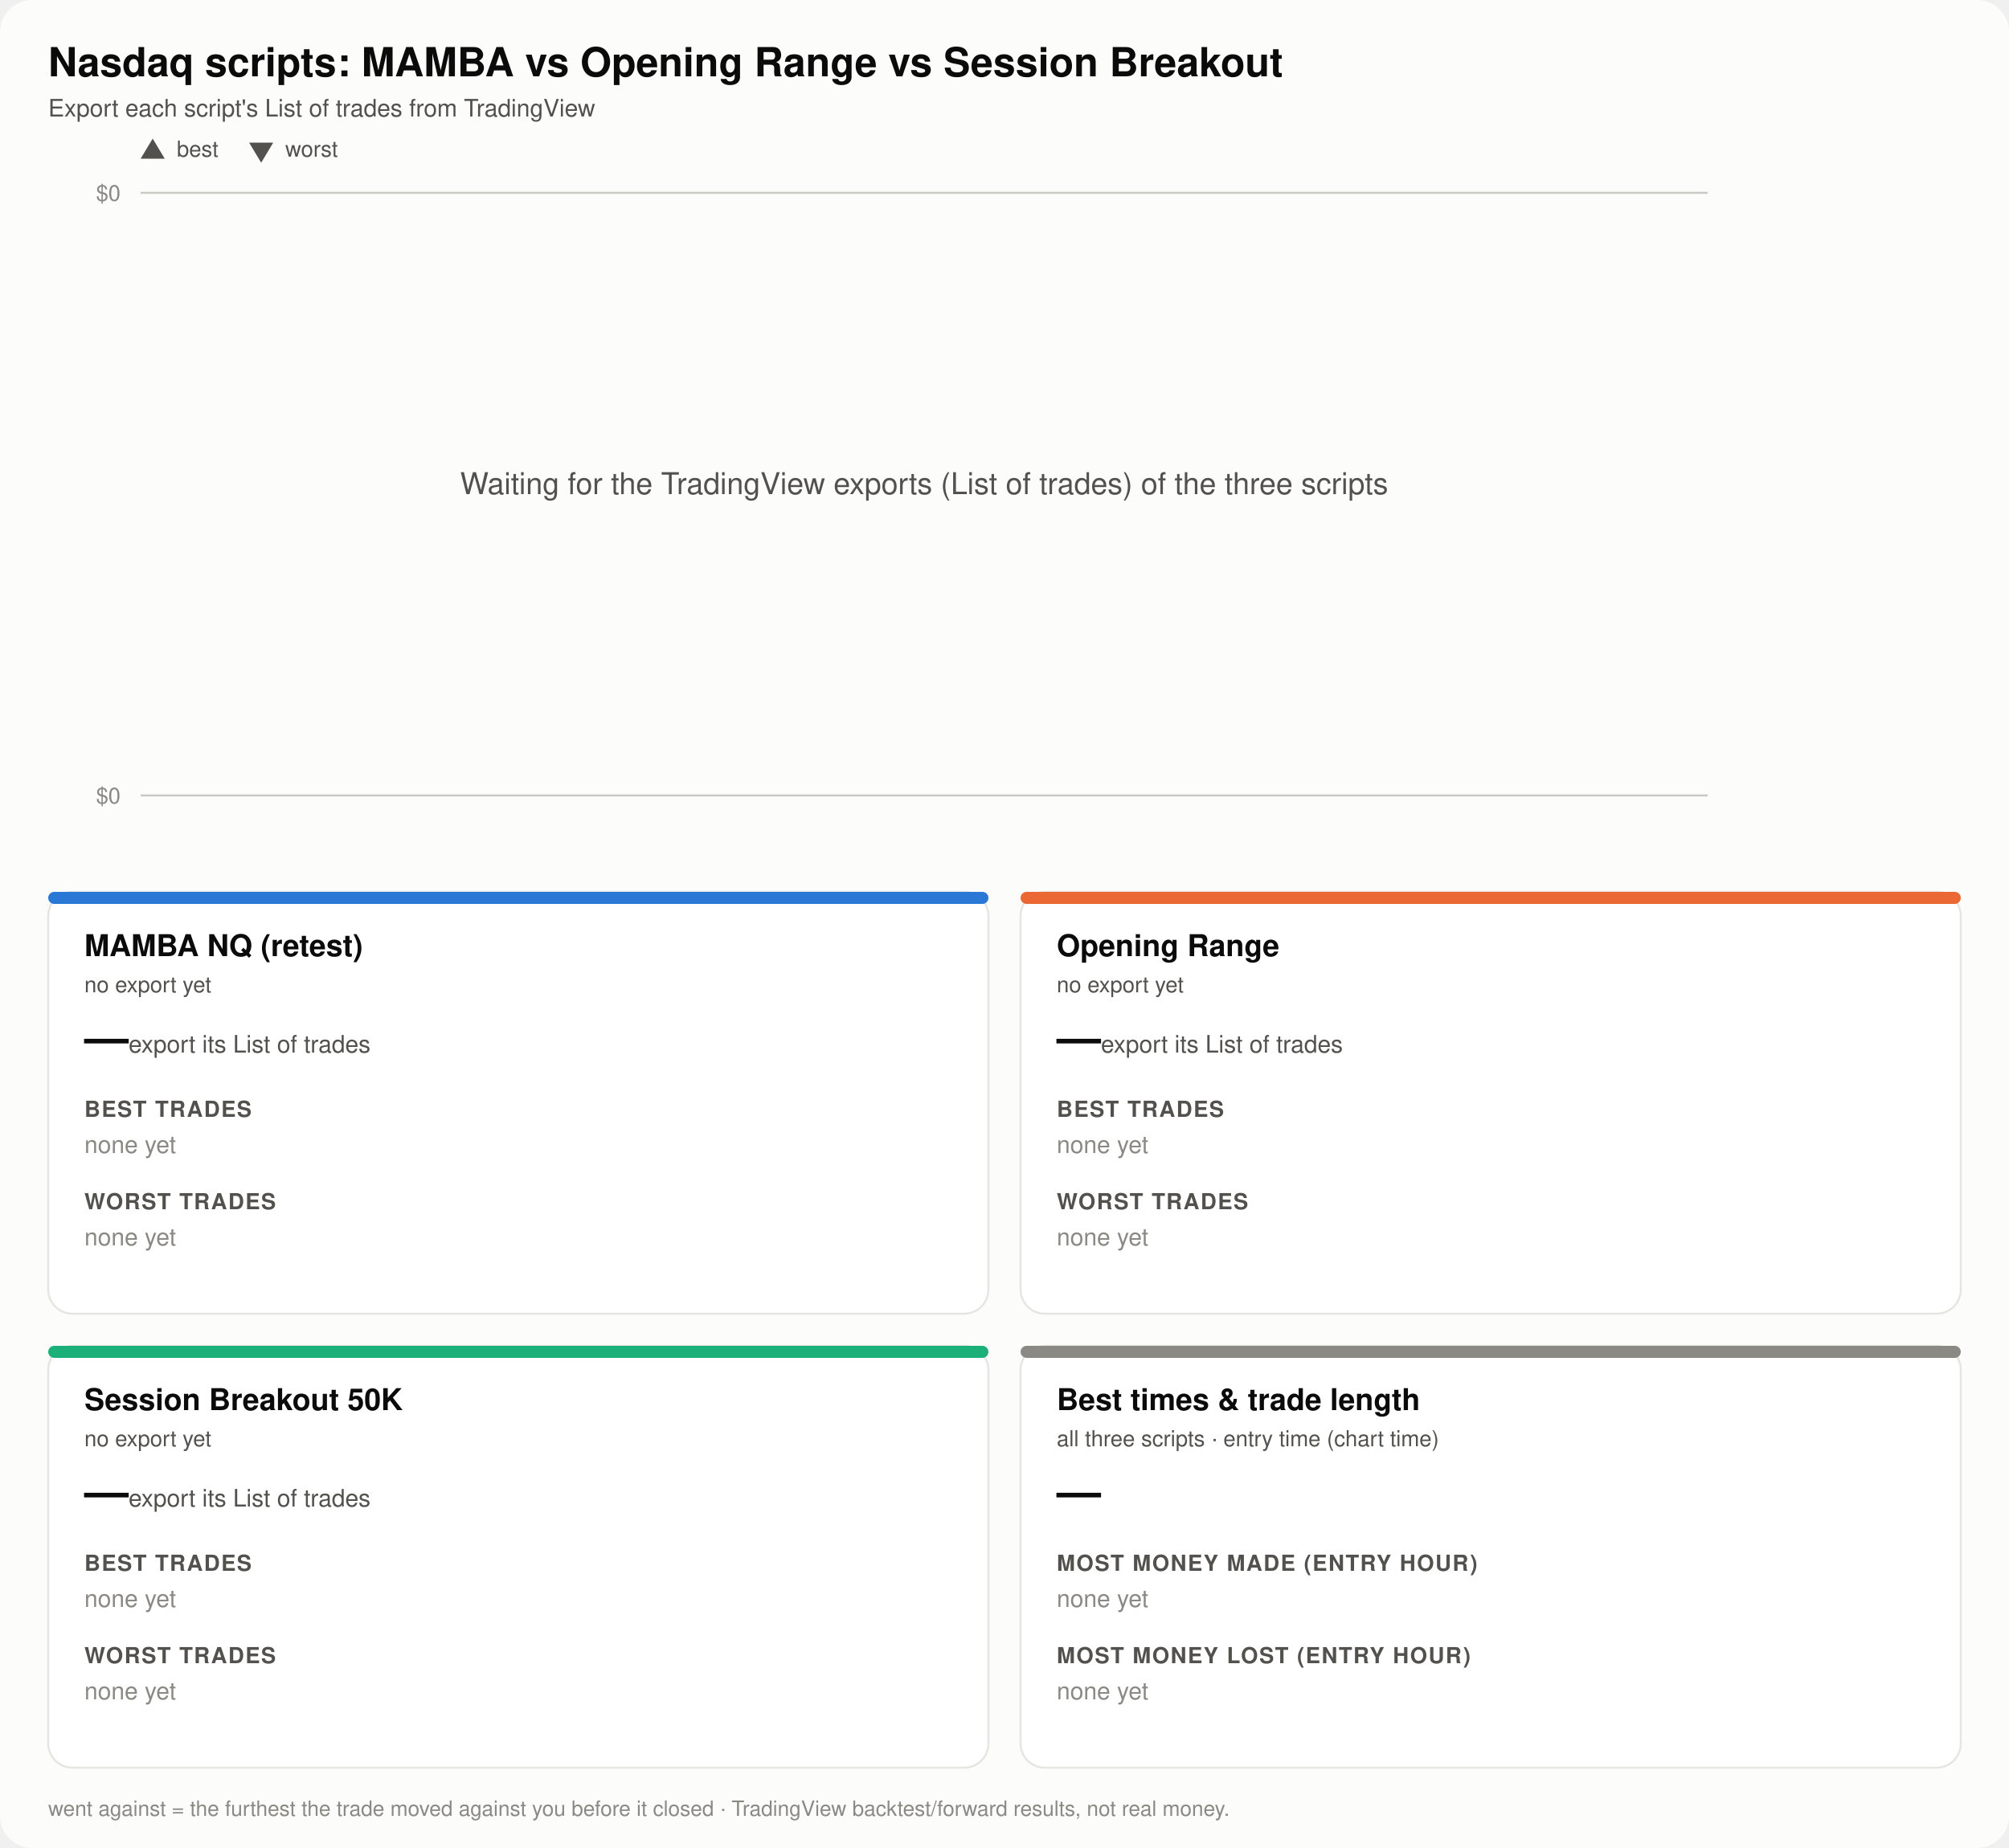
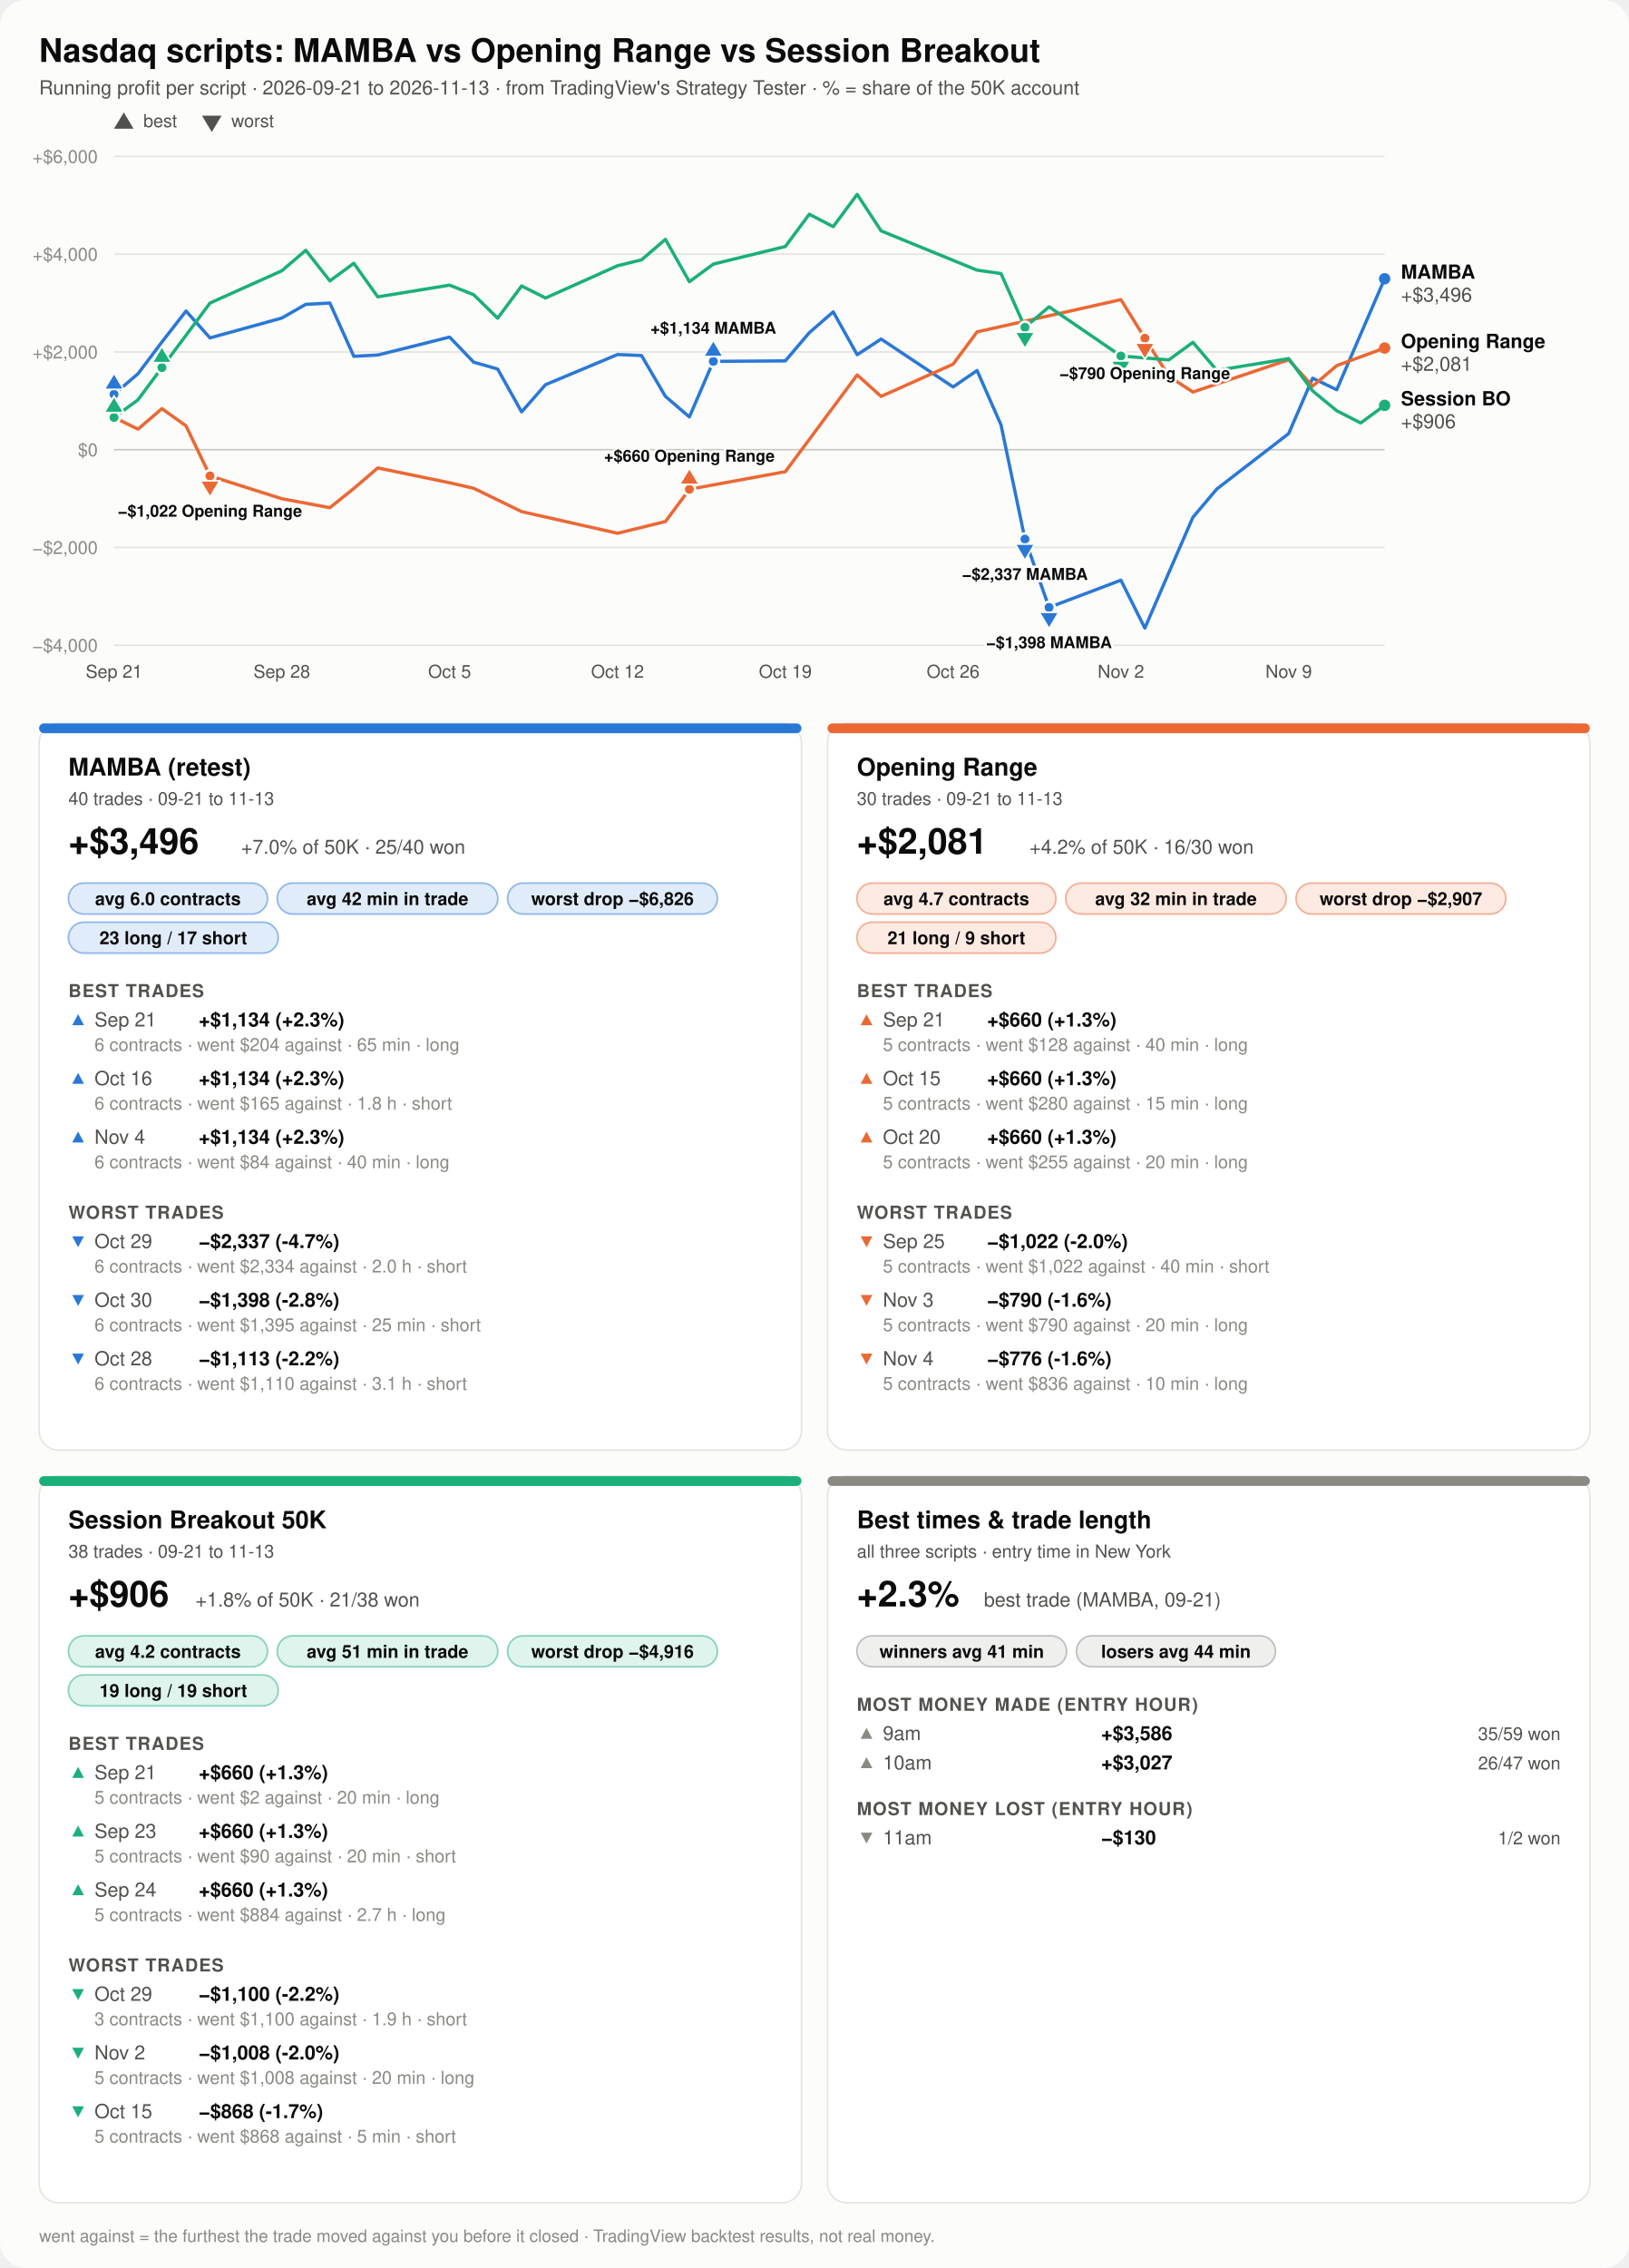
- <svg xmlns="http://www.w3.org/2000/svg" width="1000" height="920" viewBox="0 0 1000 920" font-family="-apple-system, Segoe UI, Helvetica, Arial, sans-serif">
-   <rect width="1000" height="920" rx="16" fill="#fcfcfb" />
+ <svg xmlns="http://www.w3.org/2000/svg" width="1000" height="1392" viewBox="0 0 1000 1392" font-family="-apple-system, Segoe UI, Helvetica, Arial, sans-serif">
+   <rect width="1000" height="1392" rx="16" fill="#fcfcfb" />
  <text x="24" y="38" font-size="20" font-weight="700" fill="#0b0b0b">Nasdaq scripts: MAMBA vs Opening Range vs Session Breakout</text>
-   <text x="24" y="58" font-size="12" fill="#52514e">Export each script's List of trades from TradingView</text>
-   <line x1="70" x2="850" y1="396.0" y2="396.0" stroke="#c9c8c3" stroke-width="1" />
-   <text x="60" y="400.0" text-anchor="end" font-size="11" fill="#8a8984">$0</text>
-   <line x1="70" x2="850" y1="96.0" y2="96.0" stroke="#c9c8c3" stroke-width="1" />
-   <text x="60" y="100.0" text-anchor="end" font-size="11" fill="#8a8984">$0</text>
-   <line x1="70" x2="850" y1="-204.0" y2="-204.0" stroke="#c9c8c3" stroke-width="1" />
-   <text x="60" y="-200.0" text-anchor="end" font-size="11" fill="#8a8984">$0</text>
-   <line x1="70" x2="850" y1="-504.0" y2="-504.0" stroke="#c9c8c3" stroke-width="1" />
-   <text x="60" y="-500.0" text-anchor="end" font-size="11" fill="#8a8984">$0</text>
-   <line x1="70" x2="850" y1="-804.0" y2="-804.0" stroke="#c9c8c3" stroke-width="1" />
-   <text x="60" y="-800.0" text-anchor="end" font-size="11" fill="#8a8984">$0</text>
-   <line x1="70" x2="850" y1="-1104.0" y2="-1104.0" stroke="#c9c8c3" stroke-width="1" />
-   <text x="60" y="-1100.0" text-anchor="end" font-size="11" fill="#8a8984">$0</text>
-   <line x1="70" x2="850" y1="-1404.0" y2="-1404.0" stroke="#e6e5e1" stroke-width="1" />
-   <text x="60" y="-1400.0" text-anchor="end" font-size="11" fill="#8a8984">$0</text>
-   <text x="460.0" y="246.0" text-anchor="middle" font-size="15" fill="#52514e">Waiting for the TradingView exports (List of trades) of the three scripts</text>
+   <text x="24" y="58" font-size="12" fill="#52514e">Running profit per script · 2026-09-21 to 2026-11-13 · from TradingView's Strategy Tester · % = share of the 50K account</text>
+   <line x1="70" x2="850" y1="396.0" y2="396.0" stroke="#e6e5e1" stroke-width="1" />
+   <text x="60" y="400.0" text-anchor="end" font-size="11" fill="#8a8984">−$4,000</text>
+   <line x1="70" x2="850" y1="336.0" y2="336.0" stroke="#e6e5e1" stroke-width="1" />
+   <text x="60" y="340.0" text-anchor="end" font-size="11" fill="#8a8984">−$2,000</text>
+   <line x1="70" x2="850" y1="276.0" y2="276.0" stroke="#c9c8c3" stroke-width="1" />
+   <text x="60" y="280.0" text-anchor="end" font-size="11" fill="#8a8984">$0</text>
+   <line x1="70" x2="850" y1="216.0" y2="216.0" stroke="#e6e5e1" stroke-width="1" />
+   <text x="60" y="220.0" text-anchor="end" font-size="11" fill="#8a8984">+$2,000</text>
+   <line x1="70" x2="850" y1="156.0" y2="156.0" stroke="#e6e5e1" stroke-width="1" />
+   <text x="60" y="160.0" text-anchor="end" font-size="11" fill="#8a8984">+$4,000</text>
+   <line x1="70" x2="850" y1="96.0" y2="96.0" stroke="#e6e5e1" stroke-width="1" />
+   <text x="60" y="100.0" text-anchor="end" font-size="11" fill="#8a8984">+$6,000</text>
+   <text x="70.0" y="416" text-anchor="middle" font-size="11" fill="#52514e">Sep 21</text>
+   <text x="173.0" y="416" text-anchor="middle" font-size="11" fill="#52514e">Sep 28</text>
+   <text x="276.0" y="416" text-anchor="middle" font-size="11" fill="#52514e">Oct 5</text>
+   <text x="379.1" y="416" text-anchor="middle" font-size="11" fill="#52514e">Oct 12</text>
+   <text x="482.1" y="416" text-anchor="middle" font-size="11" fill="#52514e">Oct 19</text>
+   <text x="585.1" y="416" text-anchor="middle" font-size="11" fill="#52514e">Oct 26</text>
+   <text x="688.1" y="416" text-anchor="middle" font-size="11" fill="#52514e">Nov 2</text>
+   <text x="791.1" y="416" text-anchor="middle" font-size="11" fill="#52514e">Nov 9</text>
+   <path d="M70.0,242.0 L84.7,229.4 L99.4,209.9 L114.2,190.9 L128.9,207.4 L173.0,195.2 L187.7,186.8 L202.5,186.0 L217.2,218.7 L231.9,217.9 L276.0,206.9 L290.8,222.3 L305.5,226.5 L320.2,252.8 L334.9,236.1 L379.1,217.6 L393.8,218.2 L408.5,243.3 L423.2,255.9 L437.9,221.8 L482.1,221.5 L496.8,204.2 L511.5,191.4 L526.2,217.7 L540.9,208.1 L585.1,237.5 L599.8,227.4 L614.5,260.8 L629.2,330.9 L644.0,372.8 L688.1,356.1 L702.8,385.5 L717.5,351.5 L732.3,317.5 L747.0,300.1 L791.1,266.1 L805.8,232.1 L820.6,239.2 L835.3,205.1 L850.0,171.1" fill="none" stroke="#2a78d6" stroke-width="2" stroke-linejoin="round" stroke-linecap="round" />
+   <path d="M70.0,256.2 L84.7,263.4 L99.4,250.8 L114.2,261.4 L128.9,292.1 L173.0,306.1 L202.5,311.6 L217.2,299.8 L231.9,287.2 L276.0,296.3 L290.8,299.7 L320.2,314.0 L379.1,327.3 L408.5,320.1 L423.2,300.3 L482.1,289.5 L496.8,269.7 L511.5,249.9 L526.2,230.1 L540.9,243.3 L585.1,223.5 L599.8,203.7 L688.1,183.9 L702.8,207.6 L717.5,230.9 L732.3,240.6 L791.1,220.8 L805.8,237.0 L820.6,224.4 L850.0,213.6" fill="none" stroke="#eb6834" stroke-width="2" stroke-linejoin="round" stroke-linecap="round" />
+   <path d="M70.0,256.2 L84.7,245.4 L99.4,225.6 L114.2,205.8 L128.9,186.0 L173.0,166.2 L187.7,153.6 L202.5,172.4 L217.2,161.6 L231.9,182.2 L276.0,175.0 L290.8,180.9 L305.5,195.3 L320.2,175.5 L334.9,182.9 L379.1,163.1 L393.8,159.5 L408.5,146.9 L423.2,172.9 L437.9,162.1 L482.1,151.3 L496.8,131.5 L511.5,139.1 L526.2,119.3 L540.9,141.7 L599.8,165.8 L614.5,167.9 L629.2,200.9 L644.0,188.3 L688.1,218.5 L717.5,220.9 L732.3,210.1 L747.0,227.3 L791.1,220.1 L805.8,239.9 L820.6,252.1 L835.3,259.6 L850.0,248.8" fill="none" stroke="#1baf7a" stroke-width="2" stroke-linejoin="round" stroke-linecap="round" />
+   <circle cx="850.0" cy="171.1" r="3.5" fill="#2a78d6" />
+   <text x="860" y="171.1" font-size="12" font-weight="700" fill="#0b0b0b">MAMBA</text>
+   <text x="860" y="185.1" font-size="12" fill="#52514e">+$3,496</text>
+   <circle cx="850.0" cy="213.6" r="3.5" fill="#eb6834" />
+   <text x="860" y="213.6" font-size="12" font-weight="700" fill="#0b0b0b">Opening Range</text>
+   <text x="860" y="227.6" font-size="12" fill="#52514e">+$2,081</text>
+   <circle cx="850.0" cy="248.8" r="3.5" fill="#1baf7a" />
+   <text x="860" y="248.8" font-size="12" font-weight="700" fill="#0b0b0b">Session BO</text>
+   <text x="860" y="262.8" font-size="12" fill="#52514e">+$906</text>
+   <circle cx="70.0" cy="242.0" r="3.5" fill="#2a78d6" stroke="#fff" stroke-width="1.5" />
+   <polygon points="70.0,229.0 64.0,239.0 76.0,239.0" fill="#2a78d6" stroke="#fff" stroke-width="1" />
+   <circle cx="437.9" cy="221.8" r="3.5" fill="#2a78d6" stroke="#fff" stroke-width="1.5" />
+   <polygon points="437.9,208.8 431.9,218.8 443.9,218.8" fill="#2a78d6" stroke="#fff" stroke-width="1" />
+   <circle cx="629.2" cy="330.9" r="3.5" fill="#2a78d6" stroke="#fff" stroke-width="1.5" />
+   <polygon points="629.2,343.9 623.2,333.9 635.2,333.9" fill="#2a78d6" stroke="#fff" stroke-width="1" />
+   <circle cx="644.0" cy="372.8" r="3.5" fill="#2a78d6" stroke="#fff" stroke-width="1.5" />
+   <polygon points="644.0,385.8 638.0,375.8 650.0,375.8" fill="#2a78d6" stroke="#fff" stroke-width="1" />
+   <circle cx="70.0" cy="256.2" r="3.5" fill="#eb6834" stroke="#fff" stroke-width="1.5" />
+   <polygon points="70.0,243.2 64.0,253.2 76.0,253.2" fill="#eb6834" stroke="#fff" stroke-width="1" />
+   <circle cx="423.2" cy="300.3" r="3.5" fill="#eb6834" stroke="#fff" stroke-width="1.5" />
+   <polygon points="423.2,287.3 417.2,297.3 429.2,297.3" fill="#eb6834" stroke="#fff" stroke-width="1" />
+   <circle cx="128.9" cy="292.1" r="3.5" fill="#eb6834" stroke="#fff" stroke-width="1.5" />
+   <polygon points="128.9,305.1 122.9,295.1 134.9,295.1" fill="#eb6834" stroke="#fff" stroke-width="1" />
+   <circle cx="702.8" cy="207.6" r="3.5" fill="#eb6834" stroke="#fff" stroke-width="1.5" />
+   <polygon points="702.8,220.6 696.8,210.6 708.8,210.6" fill="#eb6834" stroke="#fff" stroke-width="1" />
+   <circle cx="70.0" cy="256.2" r="3.5" fill="#1baf7a" stroke="#fff" stroke-width="1.5" />
+   <polygon points="70.0,243.2 64.0,253.2 76.0,253.2" fill="#1baf7a" stroke="#fff" stroke-width="1" />
+   <circle cx="99.4" cy="225.6" r="3.5" fill="#1baf7a" stroke="#fff" stroke-width="1.5" />
+   <polygon points="99.4,212.6 93.4,222.6 105.4,222.6" fill="#1baf7a" stroke="#fff" stroke-width="1" />
+   <circle cx="629.2" cy="200.9" r="3.5" fill="#1baf7a" stroke="#fff" stroke-width="1.5" />
+   <polygon points="629.2,213.9 623.2,203.9 635.2,203.9" fill="#1baf7a" stroke="#fff" stroke-width="1" />
+   <circle cx="688.1" cy="218.5" r="3.5" fill="#1baf7a" stroke="#fff" stroke-width="1.5" />
+   <polygon points="688.1,231.5 682.1,221.5 694.1,221.5" fill="#1baf7a" stroke="#fff" stroke-width="1" />
+   <text x="437.9" y="204.8" text-anchor="middle" font-size="10" font-weight="600" fill="#0b0b0b" stroke="#fcfcfb" stroke-width="3" paint-order="stroke">+$1,134 MAMBA</text>
+   <text x="629.2" y="355.9" text-anchor="middle" font-size="10" font-weight="600" fill="#0b0b0b" stroke="#fcfcfb" stroke-width="3" paint-order="stroke">−$2,337 MAMBA</text>
+   <text x="644.0" y="397.8" text-anchor="middle" font-size="10" font-weight="600" fill="#0b0b0b" stroke="#fcfcfb" stroke-width="3" paint-order="stroke">−$1,398 MAMBA</text>
+   <text x="423.2" y="283.3" text-anchor="middle" font-size="10" font-weight="600" fill="#0b0b0b" stroke="#fcfcfb" stroke-width="3" paint-order="stroke">+$660 Opening Range</text>
+   <text x="128.9" y="317.1" text-anchor="middle" font-size="10" font-weight="600" fill="#0b0b0b" stroke="#fcfcfb" stroke-width="3" paint-order="stroke">−$1,022 Opening Range</text>
+   <text x="702.8" y="232.6" text-anchor="middle" font-size="10" font-weight="600" fill="#0b0b0b" stroke="#fcfcfb" stroke-width="3" paint-order="stroke">−$790 Opening Range</text>
  <polygon points="76,69 70,79 82,79" fill="#52514e" />
  <text x="88" y="78" font-size="11" fill="#52514e">best</text>
  <polygon points="130,81 124,71 136,71" fill="#52514e" />
  <text x="142" y="78" font-size="11" fill="#52514e">worst</text>
-   <rect x="24.0" y="444" width="468.0" height="210" rx="12" fill="#ffffff" stroke="#e6e5e1" />
+   <rect x="24.0" y="444" width="468.0" height="446" rx="12" fill="#ffffff" stroke="#e6e5e1" />
  <rect x="24.0" y="444" width="468.0" height="6" rx="3" fill="#2a78d6" />
-   <text x="42.0" y="476" font-size="15" font-weight="700" fill="#0b0b0b">MAMBA NQ (retest)</text>
-   <text x="42.0" y="494" font-size="11" fill="#52514e">no export yet</text>
-   <text x="42.0" y="524" font-size="22" font-weight="700" fill="#0b0b0b">—</text>
-   <text x="64.0" y="524" font-size="12" fill="#52514e">export its List of trades</text>
-   <text x="42.0" y="556" font-size="11" font-weight="700" fill="#52514e" letter-spacing="0.6">BEST TRADES</text>
-   <text x="42.0" y="574" font-size="12" fill="#8a8984">none yet</text>
-   <text x="42.0" y="602" font-size="11" font-weight="700" fill="#52514e" letter-spacing="0.6">WORST TRADES</text>
-   <text x="42.0" y="620" font-size="12" fill="#8a8984">none yet</text>
-   <rect x="508.0" y="444" width="468.0" height="210" rx="12" fill="#ffffff" stroke="#e6e5e1" />
+   <text x="42.0" y="476" font-size="15" font-weight="700" fill="#0b0b0b">MAMBA (retest)</text>
+   <text x="42.0" y="494" font-size="11" fill="#52514e">40 trades · 09-21 to 11-13</text>
+   <text x="42.0" y="524" font-size="22" font-weight="700" fill="#0b0b0b">+$3,496</text>
+   <text x="148.0" y="524" font-size="12" fill="#52514e">+7.0% of 50K · 25/40 won</text>
+   <rect x="42.0" y="542" width="122.2" height="19" rx="9.5" fill="#2a78d6" fill-opacity="0.14" stroke="#2a78d6" stroke-opacity="0.5" />
+   <text x="103.1" y="555.5" text-anchor="middle" font-size="11" font-weight="600" fill="#0b0b0b">avg 6.0 contracts</text>
+   <rect x="170.2" y="542" width="135.4" height="19" rx="9.5" fill="#2a78d6" fill-opacity="0.14" stroke="#2a78d6" stroke-opacity="0.5" />
+   <text x="237.9" y="555.5" text-anchor="middle" font-size="11" font-weight="600" fill="#0b0b0b">avg 42 min in trade</text>
+   <rect x="311.6" y="542" width="128.8" height="19" rx="9.5" fill="#2a78d6" fill-opacity="0.14" stroke="#2a78d6" stroke-opacity="0.5" />
+   <text x="376.0" y="555.5" text-anchor="middle" font-size="11" font-weight="600" fill="#0b0b0b">worst drop −$6,826</text>
+   <rect x="42.0" y="566" width="128.8" height="19" rx="9.5" fill="#2a78d6" fill-opacity="0.14" stroke="#2a78d6" stroke-opacity="0.5" />
+   <text x="106.4" y="579.5" text-anchor="middle" font-size="11" font-weight="600" fill="#0b0b0b">23 long / 17 short</text>
+   <text x="42.0" y="612" font-size="11" font-weight="700" fill="#52514e" letter-spacing="0.6">BEST TRADES</text>
+   <text x="42.0" y="630" font-size="12" fill="#2a78d6">▲</text>
+   <text x="58.0" y="630" font-size="12" fill="#52514e">Sep 21</text>
+   <text x="122.0" y="630" font-size="12" font-weight="600" fill="#0b0b0b">+$1,134 (+2.3%)</text>
+   <text x="58.0" y="645" font-size="11" fill="#8a8984">6 contracts · went $204 against · 65 min · long</text>
+   <text x="42.0" y="666" font-size="12" fill="#2a78d6">▲</text>
+   <text x="58.0" y="666" font-size="12" fill="#52514e">Oct 16</text>
+   <text x="122.0" y="666" font-size="12" font-weight="600" fill="#0b0b0b">+$1,134 (+2.3%)</text>
+   <text x="58.0" y="681" font-size="11" fill="#8a8984">6 contracts · went $165 against · 1.8 h · short</text>
+   <text x="42.0" y="702" font-size="12" fill="#2a78d6">▲</text>
+   <text x="58.0" y="702" font-size="12" fill="#52514e">Nov 4</text>
+   <text x="122.0" y="702" font-size="12" font-weight="600" fill="#0b0b0b">+$1,134 (+2.3%)</text>
+   <text x="58.0" y="717" font-size="11" fill="#8a8984">6 contracts · went $84 against · 40 min · long</text>
+   <text x="42.0" y="748" font-size="11" font-weight="700" fill="#52514e" letter-spacing="0.6">WORST TRADES</text>
+   <text x="42.0" y="766" font-size="12" fill="#2a78d6">▼</text>
+   <text x="58.0" y="766" font-size="12" fill="#52514e">Oct 29</text>
+   <text x="122.0" y="766" font-size="12" font-weight="600" fill="#0b0b0b">−$2,337 (-4.7%)</text>
+   <text x="58.0" y="781" font-size="11" fill="#8a8984">6 contracts · went $2,334 against · 2.0 h · short</text>
+   <text x="42.0" y="802" font-size="12" fill="#2a78d6">▼</text>
+   <text x="58.0" y="802" font-size="12" fill="#52514e">Oct 30</text>
+   <text x="122.0" y="802" font-size="12" font-weight="600" fill="#0b0b0b">−$1,398 (-2.8%)</text>
+   <text x="58.0" y="817" font-size="11" fill="#8a8984">6 contracts · went $1,395 against · 25 min · short</text>
+   <text x="42.0" y="838" font-size="12" fill="#2a78d6">▼</text>
+   <text x="58.0" y="838" font-size="12" fill="#52514e">Oct 28</text>
+   <text x="122.0" y="838" font-size="12" font-weight="600" fill="#0b0b0b">−$1,113 (-2.2%)</text>
+   <text x="58.0" y="853" font-size="11" fill="#8a8984">6 contracts · went $1,110 against · 3.1 h · short</text>
+   <rect x="508.0" y="444" width="468.0" height="446" rx="12" fill="#ffffff" stroke="#e6e5e1" />
  <rect x="508.0" y="444" width="468.0" height="6" rx="3" fill="#eb6834" />
  <text x="526.0" y="476" font-size="15" font-weight="700" fill="#0b0b0b">Opening Range</text>
-   <text x="526.0" y="494" font-size="11" fill="#52514e">no export yet</text>
-   <text x="526.0" y="524" font-size="22" font-weight="700" fill="#0b0b0b">—</text>
-   <text x="548.0" y="524" font-size="12" fill="#52514e">export its List of trades</text>
-   <text x="526.0" y="556" font-size="11" font-weight="700" fill="#52514e" letter-spacing="0.6">BEST TRADES</text>
-   <text x="526.0" y="574" font-size="12" fill="#8a8984">none yet</text>
-   <text x="526.0" y="602" font-size="11" font-weight="700" fill="#52514e" letter-spacing="0.6">WORST TRADES</text>
-   <text x="526.0" y="620" font-size="12" fill="#8a8984">none yet</text>
-   <rect x="24.0" y="670" width="468.0" height="210" rx="12" fill="#ffffff" stroke="#e6e5e1" />
-   <rect x="24.0" y="670" width="468.0" height="6" rx="3" fill="#1baf7a" />
-   <text x="42.0" y="702" font-size="15" font-weight="700" fill="#0b0b0b">Session Breakout 50K</text>
-   <text x="42.0" y="720" font-size="11" fill="#52514e">no export yet</text>
-   <text x="42.0" y="750" font-size="22" font-weight="700" fill="#0b0b0b">—</text>
-   <text x="64.0" y="750" font-size="12" fill="#52514e">export its List of trades</text>
-   <text x="42.0" y="782" font-size="11" font-weight="700" fill="#52514e" letter-spacing="0.6">BEST TRADES</text>
-   <text x="42.0" y="800" font-size="12" fill="#8a8984">none yet</text>
-   <text x="42.0" y="828" font-size="11" font-weight="700" fill="#52514e" letter-spacing="0.6">WORST TRADES</text>
-   <text x="42.0" y="846" font-size="12" fill="#8a8984">none yet</text>
-   <rect x="508.0" y="670" width="468.0" height="210" rx="12" fill="#ffffff" stroke="#e6e5e1" />
-   <rect x="508.0" y="670" width="468.0" height="6" rx="3" fill="#8a8984" />
-   <text x="526.0" y="702" font-size="15" font-weight="700" fill="#0b0b0b">Best times &amp; trade length</text>
-   <text x="526.0" y="720" font-size="11" fill="#52514e">all three scripts · entry time (chart time)</text>
-   <text x="526.0" y="750" font-size="22" font-weight="700" fill="#0b0b0b">—</text>
-   <text x="548.0" y="750" font-size="12" fill="#52514e" />
-   <text x="526.0" y="782" font-size="11" font-weight="700" fill="#52514e" letter-spacing="0.6">MOST MONEY MADE (ENTRY HOUR)</text>
-   <text x="526.0" y="800" font-size="12" fill="#8a8984">none yet</text>
-   <text x="526.0" y="828" font-size="11" font-weight="700" fill="#52514e" letter-spacing="0.6">MOST MONEY LOST (ENTRY HOUR)</text>
-   <text x="526.0" y="846" font-size="12" fill="#8a8984">none yet</text>
-   <text x="24" y="904" font-size="10.5" fill="#8a8984">went against = the furthest the trade moved against you before it closed · TradingView backtest/forward results, not real money.</text>
+   <text x="526.0" y="494" font-size="11" fill="#52514e">30 trades · 09-21 to 11-13</text>
+   <text x="526.0" y="524" font-size="22" font-weight="700" fill="#0b0b0b">+$2,081</text>
+   <text x="632.0" y="524" font-size="12" fill="#52514e">+4.2% of 50K · 16/30 won</text>
+   <rect x="526.0" y="542" width="122.2" height="19" rx="9.5" fill="#eb6834" fill-opacity="0.14" stroke="#eb6834" stroke-opacity="0.5" />
+   <text x="587.1" y="555.5" text-anchor="middle" font-size="11" font-weight="600" fill="#0b0b0b">avg 4.7 contracts</text>
+   <rect x="654.2" y="542" width="135.4" height="19" rx="9.5" fill="#eb6834" fill-opacity="0.14" stroke="#eb6834" stroke-opacity="0.5" />
+   <text x="721.9" y="555.5" text-anchor="middle" font-size="11" font-weight="600" fill="#0b0b0b">avg 32 min in trade</text>
+   <rect x="795.6" y="542" width="128.8" height="19" rx="9.5" fill="#eb6834" fill-opacity="0.14" stroke="#eb6834" stroke-opacity="0.5" />
+   <text x="860.0" y="555.5" text-anchor="middle" font-size="11" font-weight="600" fill="#0b0b0b">worst drop −$2,907</text>
+   <rect x="526.0" y="566" width="122.2" height="19" rx="9.5" fill="#eb6834" fill-opacity="0.14" stroke="#eb6834" stroke-opacity="0.5" />
+   <text x="587.1" y="579.5" text-anchor="middle" font-size="11" font-weight="600" fill="#0b0b0b">21 long / 9 short</text>
+   <text x="526.0" y="612" font-size="11" font-weight="700" fill="#52514e" letter-spacing="0.6">BEST TRADES</text>
+   <text x="526.0" y="630" font-size="12" fill="#eb6834">▲</text>
+   <text x="542.0" y="630" font-size="12" fill="#52514e">Sep 21</text>
+   <text x="606.0" y="630" font-size="12" font-weight="600" fill="#0b0b0b">+$660 (+1.3%)</text>
+   <text x="542.0" y="645" font-size="11" fill="#8a8984">5 contracts · went $128 against · 40 min · long</text>
+   <text x="526.0" y="666" font-size="12" fill="#eb6834">▲</text>
+   <text x="542.0" y="666" font-size="12" fill="#52514e">Oct 15</text>
+   <text x="606.0" y="666" font-size="12" font-weight="600" fill="#0b0b0b">+$660 (+1.3%)</text>
+   <text x="542.0" y="681" font-size="11" fill="#8a8984">5 contracts · went $280 against · 15 min · long</text>
+   <text x="526.0" y="702" font-size="12" fill="#eb6834">▲</text>
+   <text x="542.0" y="702" font-size="12" fill="#52514e">Oct 20</text>
+   <text x="606.0" y="702" font-size="12" font-weight="600" fill="#0b0b0b">+$660 (+1.3%)</text>
+   <text x="542.0" y="717" font-size="11" fill="#8a8984">5 contracts · went $255 against · 20 min · long</text>
+   <text x="526.0" y="748" font-size="11" font-weight="700" fill="#52514e" letter-spacing="0.6">WORST TRADES</text>
+   <text x="526.0" y="766" font-size="12" fill="#eb6834">▼</text>
+   <text x="542.0" y="766" font-size="12" fill="#52514e">Sep 25</text>
+   <text x="606.0" y="766" font-size="12" font-weight="600" fill="#0b0b0b">−$1,022 (-2.0%)</text>
+   <text x="542.0" y="781" font-size="11" fill="#8a8984">5 contracts · went $1,022 against · 40 min · short</text>
+   <text x="526.0" y="802" font-size="12" fill="#eb6834">▼</text>
+   <text x="542.0" y="802" font-size="12" fill="#52514e">Nov 3</text>
+   <text x="606.0" y="802" font-size="12" font-weight="600" fill="#0b0b0b">−$790 (-1.6%)</text>
+   <text x="542.0" y="817" font-size="11" fill="#8a8984">5 contracts · went $790 against · 20 min · long</text>
+   <text x="526.0" y="838" font-size="12" fill="#eb6834">▼</text>
+   <text x="542.0" y="838" font-size="12" fill="#52514e">Nov 4</text>
+   <text x="606.0" y="838" font-size="12" font-weight="600" fill="#0b0b0b">−$776 (-1.6%)</text>
+   <text x="542.0" y="853" font-size="11" fill="#8a8984">5 contracts · went $836 against · 10 min · long</text>
+   <rect x="24.0" y="906" width="468.0" height="446" rx="12" fill="#ffffff" stroke="#e6e5e1" />
+   <rect x="24.0" y="906" width="468.0" height="6" rx="3" fill="#1baf7a" />
+   <text x="42.0" y="938" font-size="15" font-weight="700" fill="#0b0b0b">Session Breakout 50K</text>
+   <text x="42.0" y="956" font-size="11" fill="#52514e">38 trades · 09-21 to 11-13</text>
+   <text x="42.0" y="986" font-size="22" font-weight="700" fill="#0b0b0b">+$906</text>
+   <text x="120.0" y="986" font-size="12" fill="#52514e">+1.8% of 50K · 21/38 won</text>
+   <rect x="42.0" y="1004" width="122.2" height="19" rx="9.5" fill="#1baf7a" fill-opacity="0.14" stroke="#1baf7a" stroke-opacity="0.5" />
+   <text x="103.1" y="1017.5" text-anchor="middle" font-size="11" font-weight="600" fill="#0b0b0b">avg 4.2 contracts</text>
+   <rect x="170.2" y="1004" width="135.4" height="19" rx="9.5" fill="#1baf7a" fill-opacity="0.14" stroke="#1baf7a" stroke-opacity="0.5" />
+   <text x="237.9" y="1017.5" text-anchor="middle" font-size="11" font-weight="600" fill="#0b0b0b">avg 51 min in trade</text>
+   <rect x="311.6" y="1004" width="128.8" height="19" rx="9.5" fill="#1baf7a" fill-opacity="0.14" stroke="#1baf7a" stroke-opacity="0.5" />
+   <text x="376.0" y="1017.5" text-anchor="middle" font-size="11" font-weight="600" fill="#0b0b0b">worst drop −$4,916</text>
+   <rect x="42.0" y="1028" width="128.8" height="19" rx="9.5" fill="#1baf7a" fill-opacity="0.14" stroke="#1baf7a" stroke-opacity="0.5" />
+   <text x="106.4" y="1041.5" text-anchor="middle" font-size="11" font-weight="600" fill="#0b0b0b">19 long / 19 short</text>
+   <text x="42.0" y="1074" font-size="11" font-weight="700" fill="#52514e" letter-spacing="0.6">BEST TRADES</text>
+   <text x="42.0" y="1092" font-size="12" fill="#1baf7a">▲</text>
+   <text x="58.0" y="1092" font-size="12" fill="#52514e">Sep 21</text>
+   <text x="122.0" y="1092" font-size="12" font-weight="600" fill="#0b0b0b">+$660 (+1.3%)</text>
+   <text x="58.0" y="1107" font-size="11" fill="#8a8984">5 contracts · went $2 against · 20 min · long</text>
+   <text x="42.0" y="1128" font-size="12" fill="#1baf7a">▲</text>
+   <text x="58.0" y="1128" font-size="12" fill="#52514e">Sep 23</text>
+   <text x="122.0" y="1128" font-size="12" font-weight="600" fill="#0b0b0b">+$660 (+1.3%)</text>
+   <text x="58.0" y="1143" font-size="11" fill="#8a8984">5 contracts · went $90 against · 20 min · short</text>
+   <text x="42.0" y="1164" font-size="12" fill="#1baf7a">▲</text>
+   <text x="58.0" y="1164" font-size="12" fill="#52514e">Sep 24</text>
+   <text x="122.0" y="1164" font-size="12" font-weight="600" fill="#0b0b0b">+$660 (+1.3%)</text>
+   <text x="58.0" y="1179" font-size="11" fill="#8a8984">5 contracts · went $884 against · 2.7 h · long</text>
+   <text x="42.0" y="1210" font-size="11" font-weight="700" fill="#52514e" letter-spacing="0.6">WORST TRADES</text>
+   <text x="42.0" y="1228" font-size="12" fill="#1baf7a">▼</text>
+   <text x="58.0" y="1228" font-size="12" fill="#52514e">Oct 29</text>
+   <text x="122.0" y="1228" font-size="12" font-weight="600" fill="#0b0b0b">−$1,100 (-2.2%)</text>
+   <text x="58.0" y="1243" font-size="11" fill="#8a8984">3 contracts · went $1,100 against · 1.9 h · short</text>
+   <text x="42.0" y="1264" font-size="12" fill="#1baf7a">▼</text>
+   <text x="58.0" y="1264" font-size="12" fill="#52514e">Nov 2</text>
+   <text x="122.0" y="1264" font-size="12" font-weight="600" fill="#0b0b0b">−$1,008 (-2.0%)</text>
+   <text x="58.0" y="1279" font-size="11" fill="#8a8984">5 contracts · went $1,008 against · 20 min · long</text>
+   <text x="42.0" y="1300" font-size="12" fill="#1baf7a">▼</text>
+   <text x="58.0" y="1300" font-size="12" fill="#52514e">Oct 15</text>
+   <text x="122.0" y="1300" font-size="12" font-weight="600" fill="#0b0b0b">−$868 (-1.7%)</text>
+   <text x="58.0" y="1315" font-size="11" fill="#8a8984">5 contracts · went $868 against · 5 min · short</text>
+   <rect x="508.0" y="906" width="468.0" height="446" rx="12" fill="#ffffff" stroke="#e6e5e1" />
+   <rect x="508.0" y="906" width="468.0" height="6" rx="3" fill="#8a8984" />
+   <text x="526.0" y="938" font-size="15" font-weight="700" fill="#0b0b0b">Best times &amp; trade length</text>
+   <text x="526.0" y="956" font-size="11" fill="#52514e">all three scripts · entry time in New York</text>
+   <text x="526.0" y="986" font-size="22" font-weight="700" fill="#0b0b0b">+2.3%</text>
+   <text x="604.0" y="986" font-size="12" fill="#52514e">best trade (MAMBA, 09-21)</text>
+   <rect x="526.0" y="1004" width="128.8" height="19" rx="9.5" fill="#8a8984" fill-opacity="0.14" stroke="#8a8984" stroke-opacity="0.5" />
+   <text x="590.4" y="1017.5" text-anchor="middle" font-size="11" font-weight="600" fill="#0b0b0b">winners avg 41 min</text>
+   <rect x="660.8" y="1004" width="122.2" height="19" rx="9.5" fill="#8a8984" fill-opacity="0.14" stroke="#8a8984" stroke-opacity="0.5" />
+   <text x="721.9" y="1017.5" text-anchor="middle" font-size="11" font-weight="600" fill="#0b0b0b">losers avg 44 min</text>
+   <text x="526.0" y="1050" font-size="11" font-weight="700" fill="#52514e" letter-spacing="0.6">MOST MONEY MADE (ENTRY HOUR)</text>
+   <text x="526.0" y="1068" font-size="12" fill="#8a8984">▲</text>
+   <text x="542.0" y="1068" font-size="12" fill="#52514e">9am</text>
+   <text x="676.0" y="1068" font-size="12" font-weight="600" fill="#0b0b0b">+$3,586</text>
+   <text x="958.0" y="1068" text-anchor="end" font-size="11" fill="#52514e">35/59 won</text>
+   <text x="526.0" y="1086" font-size="12" fill="#8a8984">▲</text>
+   <text x="542.0" y="1086" font-size="12" fill="#52514e">10am</text>
+   <text x="676.0" y="1086" font-size="12" font-weight="600" fill="#0b0b0b">+$3,027</text>
+   <text x="958.0" y="1086" text-anchor="end" font-size="11" fill="#52514e">26/47 won</text>
+   <text x="526.0" y="1114" font-size="11" font-weight="700" fill="#52514e" letter-spacing="0.6">MOST MONEY LOST (ENTRY HOUR)</text>
+   <text x="526.0" y="1132" font-size="12" fill="#8a8984">▼</text>
+   <text x="542.0" y="1132" font-size="12" fill="#52514e">11am</text>
+   <text x="676.0" y="1132" font-size="12" font-weight="600" fill="#0b0b0b">−$130</text>
+   <text x="958.0" y="1132" text-anchor="end" font-size="11" fill="#52514e">1/2 won</text>
+   <text x="24" y="1376" font-size="10.5" fill="#8a8984">went against = the furthest the trade moved against you before it closed · TradingView backtest results, not real money.</text>
</svg>
